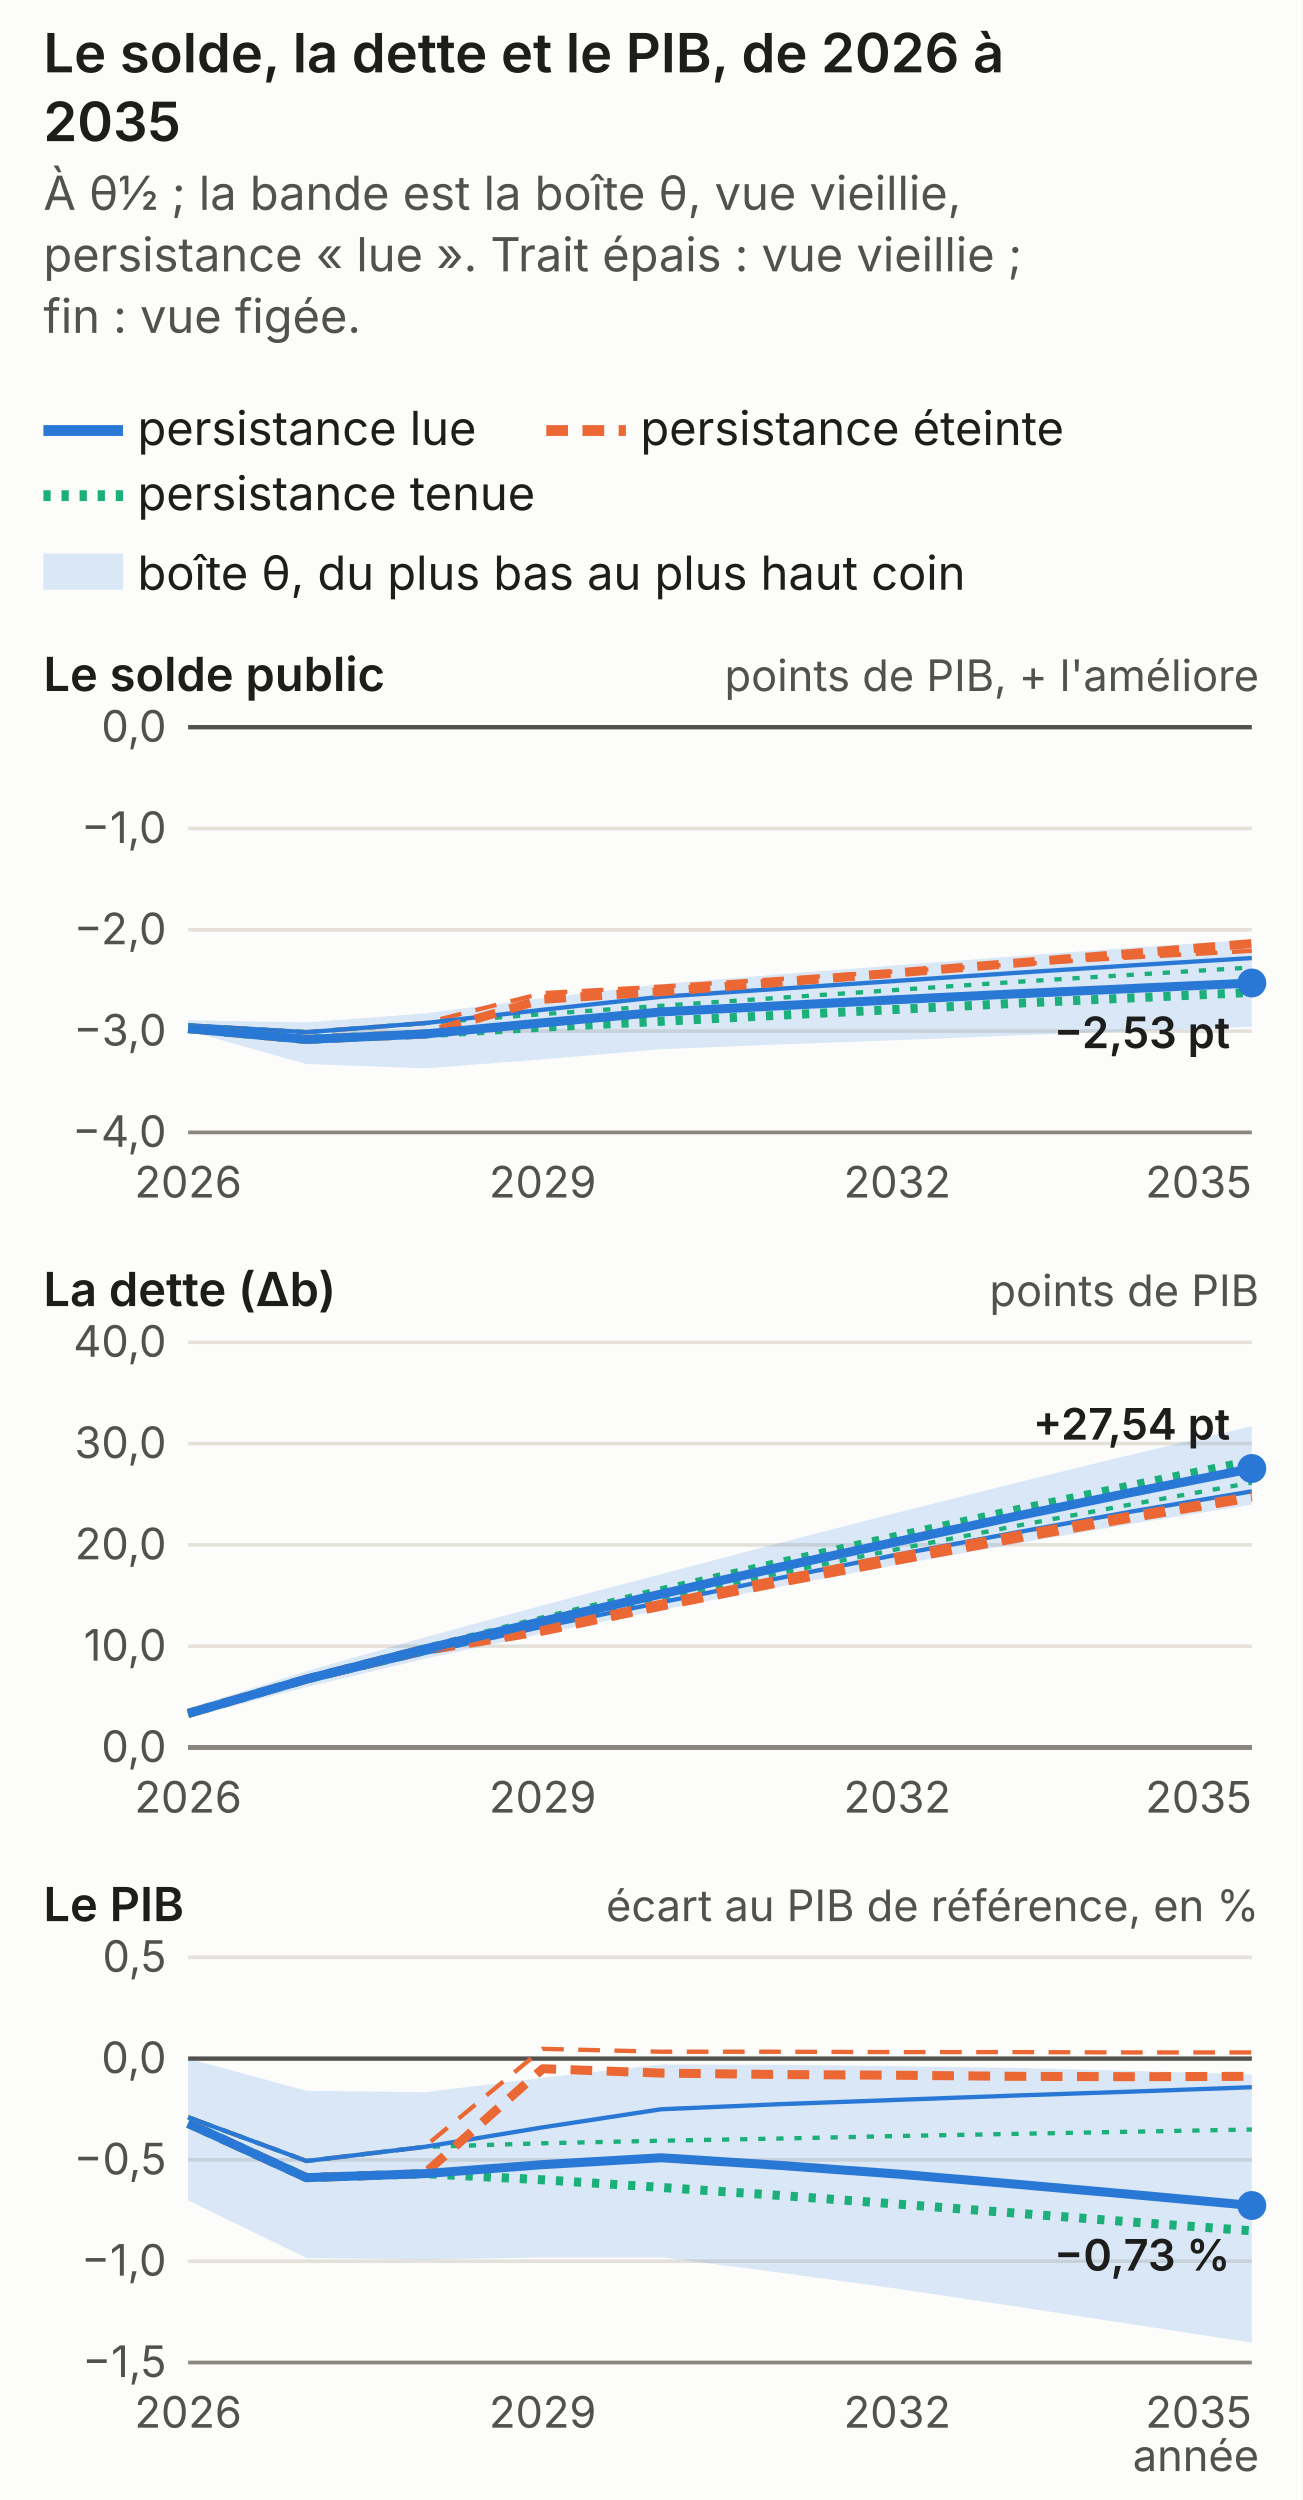
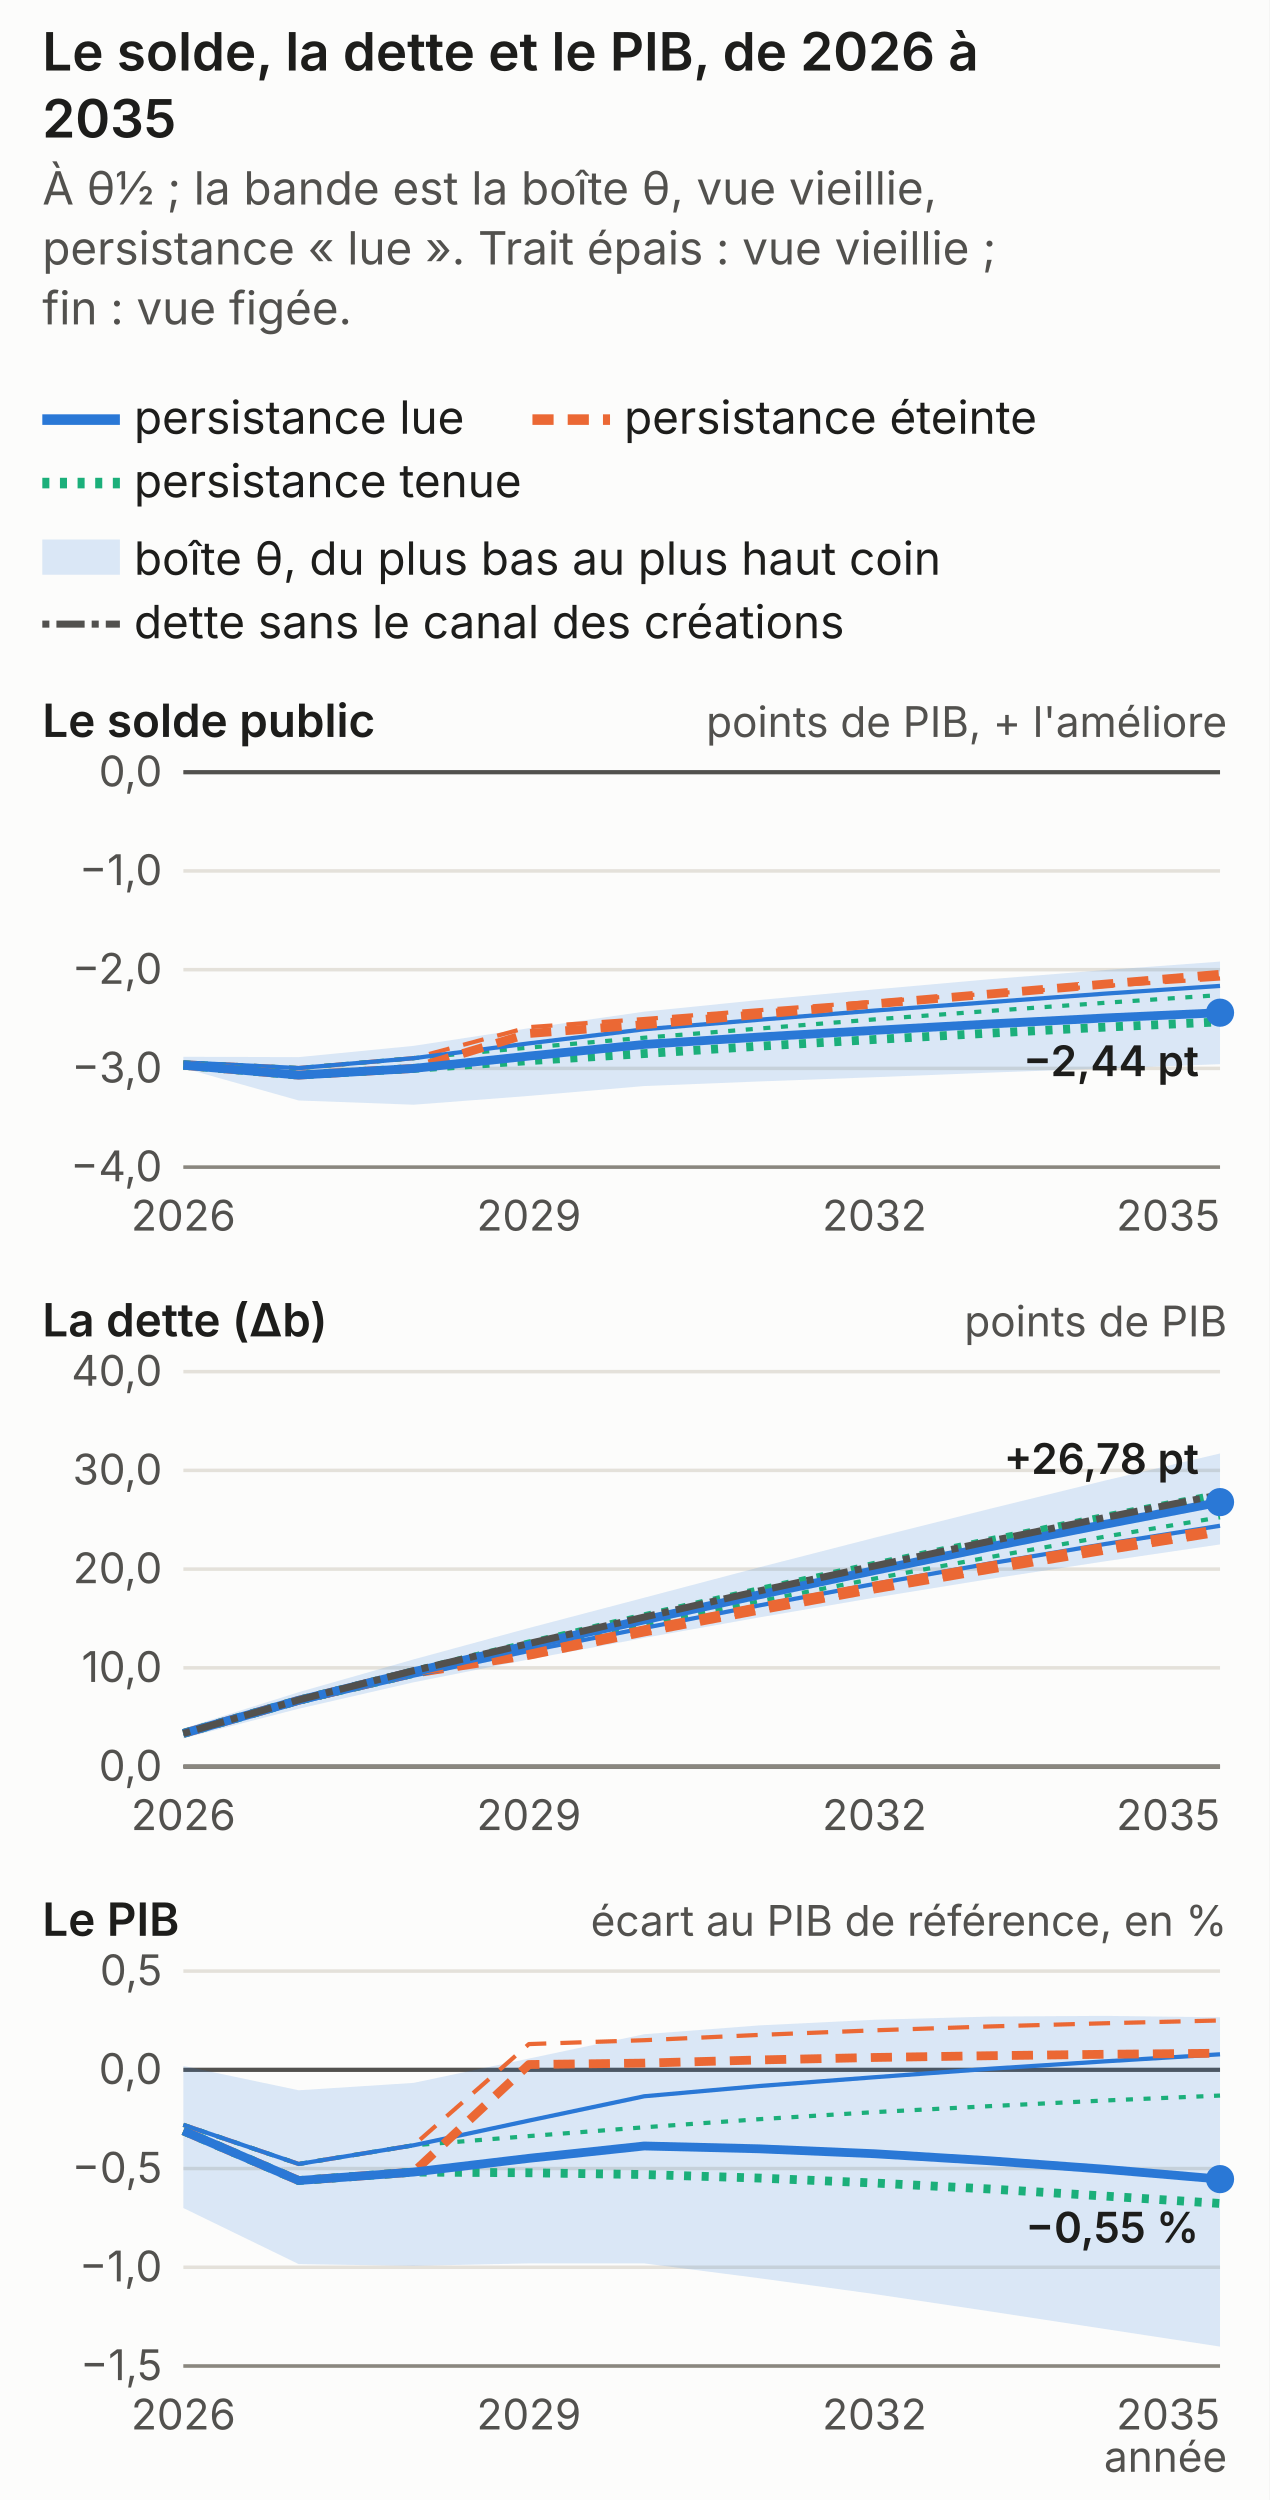
- <svg xmlns="http://www.w3.org/2000/svg" viewBox="0 0 360 691" width="360" height="691" role="img" aria-labelledby="pres2027_melenchon_programme-trajectoire-t pres2027_melenchon_programme-trajectoire-d" font-size="13">
+ <svg xmlns="http://www.w3.org/2000/svg" viewBox="0 0 360 709" width="360" height="709" role="img" aria-labelledby="pres2027_melenchon_programme-trajectoire-t pres2027_melenchon_programme-trajectoire-d" font-size="13">
  <style>.g-fond{fill:#fcfcfb}.g-encre{fill:#1d1d1b}.g-doux{fill:#52514e}
.g-axe{stroke:#8a877f}.g-grille{stroke:#e4e1da}.g-zero{stroke:#52514e}
.g-s1{stroke:#2a78d6}.g-s2{stroke:#eb6834}.g-s3{stroke:#1baf7a}.g-s4{stroke:#6250d6}
.g-f1{fill:#2a78d6}.g-f2{fill:#eb6834}.g-f3{fill:#1baf7a}.g-f4{fill:#6250d6}
.g-bande{fill:#2a78d6;fill-opacity:.16}.g-plus{fill:#2a78d6}.g-moins{fill:#e34948}
.g-total{fill:#52514e}.g-lien{stroke:#8a877f}.g-sur{fill:#ffffff}
@media (prefers-color-scheme: dark){
.g-fond{fill:#1a1a19}.g-encre{fill:#ece9e2}.g-doux{fill:#c3c2b7}
.g-axe{stroke:#8f8b80}.g-grille{stroke:#33322f}.g-zero{stroke:#c3c2b7}
.g-s1{stroke:#3987e5}.g-s2{stroke:#d95926}.g-s3{stroke:#199e70}.g-s4{stroke:#9085e9}
.g-f1{fill:#3987e5}.g-f2{fill:#d95926}.g-f3{fill:#199e70}.g-f4{fill:#9085e9}
.g-bande{fill:#3987e5;fill-opacity:.24}.g-plus{fill:#3987e5}.g-moins{fill:#e66767}
.g-total{fill:#6b6862}.g-lien{stroke:#8f8b80}}
text{font-family:system-ui,-apple-system,"Segoe UI",sans-serif}</style>
-   <rect class="g-fond" fill="#fcfcfb" x="0" y="0" width="360" height="691" />
+   <rect class="g-fond" fill="#fcfcfb" x="0" y="0" width="360" height="709" />
  <text class="g-encre" fill="#1d1d1b" x="12" y="20" text-anchor="start" font-size="15" font-weight="600">Le solde, la dette et le PIB, de 2026 à</text>
  <text class="g-encre" fill="#1d1d1b" x="12" y="39" text-anchor="start" font-size="15" font-weight="600">2035</text>
  <text class="g-doux" fill="#52514e" x="12" y="58" text-anchor="start">À θ½ ; la bande est la boîte θ, vue vieillie,</text>
  <text class="g-doux" fill="#52514e" x="12" y="75" text-anchor="start">persistance « lue ». Trait épais : vue vieillie ;</text>
  <text class="g-doux" fill="#52514e" x="12" y="92" text-anchor="start">fin : vue figée.</text>
  <line class="g-s1" stroke="#2a78d6" stroke-width="3" x1="12" y1="119" x2="34" y2="119" />
  <text class="g-encre" fill="#1d1d1b" x="38" y="123" text-anchor="start">persistance lue</text>
  <line class="g-s2" stroke="#eb6834" stroke-width="3" stroke-dasharray="6 4" x1="151" y1="119" x2="173" y2="119" />
  <text class="g-encre" fill="#1d1d1b" x="177" y="123" text-anchor="start">persistance éteinte</text>
  <line class="g-s3" stroke="#1baf7a" stroke-width="3" stroke-dasharray="2 3" x1="12" y1="137" x2="34" y2="137" />
  <text class="g-encre" fill="#1d1d1b" x="38" y="141" text-anchor="start">persistance tenue</text>
  <rect class="g-bande" fill="#2a78d6" fill-opacity=".16" x="12" y="153" width="22" height="10" />
  <text class="g-encre" fill="#1d1d1b" x="38" y="163" text-anchor="start">boîte θ, du plus bas au plus haut coin</text>
-   <text class="g-encre" fill="#1d1d1b" x="12" y="191" text-anchor="start" font-weight="600">Le solde public</text>
-   <text class="g-doux" fill="#52514e" x="348" y="191" text-anchor="end" font-size="12">points de PIB, + l'améliore</text>
-   <line class="g-grille" stroke="#e4e1da" stroke-width="1" x1="52" y1="313" x2="346" y2="313" />
-   <text class="g-doux" fill="#52514e" x="46" y="317" text-anchor="end" font-size="12">−4,0</text>
-   <line class="g-grille" stroke="#e4e1da" stroke-width="1" x1="52" y1="285" x2="346" y2="285" />
-   <text class="g-doux" fill="#52514e" x="46" y="289" text-anchor="end" font-size="12">−3,0</text>
-   <line class="g-grille" stroke="#e4e1da" stroke-width="1" x1="52" y1="257" x2="346" y2="257" />
-   <text class="g-doux" fill="#52514e" x="46" y="261" text-anchor="end" font-size="12">−2,0</text>
-   <line class="g-grille" stroke="#e4e1da" stroke-width="1" x1="52" y1="229" x2="346" y2="229" />
-   <text class="g-doux" fill="#52514e" x="46" y="233" text-anchor="end" font-size="12">−1,0</text>
-   <line class="g-grille" stroke="#e4e1da" stroke-width="1" x1="52" y1="201" x2="346" y2="201" />
-   <text class="g-doux" fill="#52514e" x="46" y="205" text-anchor="end" font-size="12">0,0</text>
-   <line class="g-zero" stroke="#52514e" stroke-width="1.2" x1="52" y1="201" x2="346" y2="201" />
-   <polygon class="g-bande" fill="#2a78d6" fill-opacity=".16" points="52,282 84.7,282.6 117.3,280.1 150,275.9 182.7,272 215.3,269.3 248,266.8 280.7,264.3 313.3,261.9 346,259.7 346,283.8 313.3,285 280.7,286.2 248,287.5 215.3,288.7 182.7,290 150,292.8 117.3,295.3 84.7,294.1 52,284.9" />
-   <polyline class="g-s2" stroke="#eb6834" fill="none" stroke-width="1.2" stroke-dasharray="6 4" stroke-linejoin="round" points="52,283.4 84.7,285.3 117.3,282.8 150,274.5 182.7,272.7 215.3,270.6 248,268.5 280.7,266.5 313.3,264.6 346,262.8" />
-   <polyline class="g-s3" stroke="#1baf7a" fill="none" stroke-width="1.2" stroke-dasharray="2 3" stroke-linejoin="round" points="52,283.4 84.7,285.3 117.3,282.8 150,280.3 182.7,278 215.3,275.8 248,273.6 280.7,271.4 313.3,269.4 346,267.4" />
-   <polyline class="g-s1" stroke="#2a78d6" fill="none" stroke-width="1.2" stroke-linejoin="round" points="52,283.4 84.7,285.3 117.3,282.8 150,279.1 182.7,275.5 215.3,273.3 248,271.1 280.7,268.9 313.3,266.8 346,264.8" />
-   <polyline class="g-s2" stroke="#eb6834" fill="none" stroke-width="2.5" stroke-dasharray="6 4" stroke-linejoin="round" points="52,284.3 84.7,287.3 117.3,285.8 150,276.2 182.7,274.1 215.3,271.5 248,268.9 280.7,266.2 313.3,263.5 346,260.8" />
-   <polyline class="g-s3" stroke="#1baf7a" fill="none" stroke-width="2.5" stroke-dasharray="2 3" stroke-linejoin="round" points="52,284.3 84.7,287.3 117.3,285.8 150,283.9 182.7,282.3 215.3,280.6 248,279 280.7,277.3 313.3,275.8 346,274.3" />
-   <polyline class="g-s1" stroke="#2a78d6" fill="none" stroke-width="2.5" stroke-linejoin="round" points="52,284.3 84.7,287.3 117.3,285.8 150,282.7 182.7,279.7 215.3,278 248,276.3 280.7,274.7 313.3,273.2 346,271.7" />
-   <circle class="g-f1" fill="#2a78d6" cx="346" cy="271.7" r="4" />
-   <text class="g-encre" fill="#1d1d1b" x="340" y="289.7" text-anchor="end" font-size="12" font-weight="600">−2,53 pt</text>
-   <line class="g-axe" stroke="#8a877f" stroke-width="1" x1="52" y1="313" x2="346" y2="313" />
-   <text class="g-doux" fill="#52514e" x="52" y="331" text-anchor="middle" font-size="12">2026</text>
-   <text class="g-doux" fill="#52514e" x="150" y="331" text-anchor="middle" font-size="12">2029</text>
-   <text class="g-doux" fill="#52514e" x="248" y="331" text-anchor="middle" font-size="12">2032</text>
-   <text class="g-doux" fill="#52514e" x="346" y="331" text-anchor="end" font-size="12">2035</text>
-   <text class="g-encre" fill="#1d1d1b" x="12" y="361" text-anchor="start" font-weight="600">La dette (Δb)</text>
-   <text class="g-doux" fill="#52514e" x="348" y="361" text-anchor="end" font-size="12">points de PIB</text>
-   <line class="g-grille" stroke="#e4e1da" stroke-width="1" x1="52" y1="483" x2="346" y2="483" />
-   <text class="g-doux" fill="#52514e" x="46" y="487" text-anchor="end" font-size="12">0,0</text>
-   <line class="g-grille" stroke="#e4e1da" stroke-width="1" x1="52" y1="455" x2="346" y2="455" />
-   <text class="g-doux" fill="#52514e" x="46" y="459" text-anchor="end" font-size="12">10,0</text>
-   <line class="g-grille" stroke="#e4e1da" stroke-width="1" x1="52" y1="427" x2="346" y2="427" />
-   <text class="g-doux" fill="#52514e" x="46" y="431" text-anchor="end" font-size="12">20,0</text>
-   <line class="g-grille" stroke="#e4e1da" stroke-width="1" x1="52" y1="399" x2="346" y2="399" />
-   <text class="g-doux" fill="#52514e" x="46" y="403" text-anchor="end" font-size="12">30,0</text>
-   <line class="g-grille" stroke="#e4e1da" stroke-width="1" x1="52" y1="371" x2="346" y2="371" />
-   <text class="g-doux" fill="#52514e" x="46" y="375" text-anchor="end" font-size="12">40,0</text>
-   <line class="g-zero" stroke="#52514e" stroke-width="1.2" x1="52" y1="483" x2="346" y2="483" />
-   <polygon class="g-bande" fill="#2a78d6" fill-opacity=".16" points="52,472.2 84.7,461.9 117.3,452.6 150,443.7 182.7,435.1 215.3,426.5 248,418.1 280.7,409.9 313.3,401.9 346,394.2 346,415.9 313.3,421.1 280.7,426.7 248,432.5 215.3,438.6 182.7,445 150,451.5 117.3,458.5 84.7,466.3 52,474.9" />
-   <polyline class="g-s2" stroke="#eb6834" fill="none" stroke-width="1.2" stroke-dasharray="6 4" stroke-linejoin="round" points="52,473.8 84.7,464.7 117.3,456.9 150,451.5 182.7,444.6 215.3,438.1 248,431.9 280.7,425.9 313.3,420.1 346,414.6" />
-   <polyline class="g-s3" stroke="#1baf7a" fill="none" stroke-width="1.2" stroke-dasharray="2 3" stroke-linejoin="round" points="52,473.8 84.7,464.7 117.3,456.9 150,449.2 182.7,441.9 215.3,434.9 248,428.2 280.7,421.8 313.3,415.7 346,409.8" />
-   <polyline class="g-s1" stroke="#2a78d6" fill="none" stroke-width="1.2" stroke-linejoin="round" points="52,473.8 84.7,464.7 117.3,456.9 150,449.6 182.7,442.9 215.3,436.2 248,429.7 280.7,423.6 313.3,417.7 346,412.2" />
-   <polyline class="g-s2" stroke="#eb6834" fill="none" stroke-width="2.5" stroke-dasharray="6 4" stroke-linejoin="round" points="52,473.6 84.7,464.1 117.3,455.8 150,450.4 182.7,443.4 215.3,436.7 248,430.4 280.7,424.5 313.3,418.9 346,413.6" />
-   <polyline class="g-s3" stroke="#1baf7a" fill="none" stroke-width="2.5" stroke-dasharray="2 3" stroke-linejoin="round" points="52,473.6 84.7,464.1 117.3,455.8 150,447.7 182.7,439.7 215.3,432 248,424.6 280.7,417.4 313.3,410.5 346,403.8" />
-   <polyline class="g-s1" stroke="#2a78d6" fill="none" stroke-width="2.5" stroke-linejoin="round" points="52,473.6 84.7,464.1 117.3,455.8 150,448.1 182.7,440.6 215.3,433.2 248,426.1 280.7,419.1 313.3,412.4 346,405.9" />
-   <circle class="g-f1" fill="#2a78d6" cx="346" cy="405.9" r="4" />
-   <text class="g-encre" fill="#1d1d1b" x="340" y="397.9" text-anchor="end" font-size="12" font-weight="600">+27,54 pt</text>
-   <line class="g-axe" stroke="#8a877f" stroke-width="1" x1="52" y1="483" x2="346" y2="483" />
-   <text class="g-doux" fill="#52514e" x="52" y="501" text-anchor="middle" font-size="12">2026</text>
-   <text class="g-doux" fill="#52514e" x="150" y="501" text-anchor="middle" font-size="12">2029</text>
-   <text class="g-doux" fill="#52514e" x="248" y="501" text-anchor="middle" font-size="12">2032</text>
-   <text class="g-doux" fill="#52514e" x="346" y="501" text-anchor="end" font-size="12">2035</text>
-   <text class="g-encre" fill="#1d1d1b" x="12" y="531" text-anchor="start" font-weight="600">Le PIB</text>
-   <text class="g-doux" fill="#52514e" x="348" y="531" text-anchor="end" font-size="12">écart au PIB de référence, en %</text>
-   <line class="g-grille" stroke="#e4e1da" stroke-width="1" x1="52" y1="653" x2="346" y2="653" />
-   <text class="g-doux" fill="#52514e" x="46" y="657" text-anchor="end" font-size="12">−1,5</text>
-   <line class="g-grille" stroke="#e4e1da" stroke-width="1" x1="52" y1="625" x2="346" y2="625" />
-   <text class="g-doux" fill="#52514e" x="46" y="629" text-anchor="end" font-size="12">−1,0</text>
-   <line class="g-grille" stroke="#e4e1da" stroke-width="1" x1="52" y1="597" x2="346" y2="597" />
-   <text class="g-doux" fill="#52514e" x="46" y="601" text-anchor="end" font-size="12">−0,5</text>
-   <line class="g-grille" stroke="#e4e1da" stroke-width="1" x1="52" y1="569" x2="346" y2="569" />
-   <text class="g-doux" fill="#52514e" x="46" y="573" text-anchor="end" font-size="12">0,0</text>
-   <line class="g-grille" stroke="#e4e1da" stroke-width="1" x1="52" y1="541" x2="346" y2="541" />
-   <text class="g-doux" fill="#52514e" x="46" y="545" text-anchor="end" font-size="12">0,5</text>
-   <line class="g-zero" stroke="#52514e" stroke-width="1.2" x1="52" y1="569" x2="346" y2="569" />
-   <polygon class="g-bande" fill="#2a78d6" fill-opacity=".16" points="52,569 84.7,577.9 117.3,578.3 150,574.3 182.7,570.6 215.3,570.7 248,571.1 280.7,571.6 313.3,572.4 346,573.4 346,647.5 313.3,642.5 280.7,637.5 248,632.6 215.3,628.1 182.7,623.9 150,623.9 117.3,624.6 84.7,624.1 52,608.2" />
-   <polyline class="g-s2" stroke="#eb6834" fill="none" stroke-width="1.2" stroke-dasharray="6 4" stroke-linejoin="round" points="52,585.2 84.7,597.3 117.3,593.4 150,566.3 182.7,567.1 215.3,567.1 248,567.2 280.7,567.2 313.3,567.3 346,567.3" />
-   <polyline class="g-s3" stroke="#1baf7a" fill="none" stroke-width="1.2" stroke-dasharray="2 3" stroke-linejoin="round" points="52,585.2 84.7,597.3 117.3,593.4 150,592.4 182.7,591.7 215.3,591.1 248,590.4 280.7,589.8 313.3,589.2 346,588.6" />
-   <polyline class="g-s1" stroke="#2a78d6" fill="none" stroke-width="1.2" stroke-linejoin="round" points="52,585.2 84.7,597.3 117.3,593.4 150,588 182.7,583 215.3,581.6 248,580.4 280.7,579.2 313.3,578.1 346,576.9" />
-   <polyline class="g-s2" stroke="#eb6834" fill="none" stroke-width="2.5" stroke-dasharray="6 4" stroke-linejoin="round" points="52,586.9 84.7,601.9 117.3,600.8 150,571.8 182.7,573 215.3,573.4 248,573.6 280.7,573.9 313.3,574 346,573.9" />
-   <polyline class="g-s3" stroke="#1baf7a" fill="none" stroke-width="2.5" stroke-dasharray="2 3" stroke-linejoin="round" points="52,586.9 84.7,601.9 117.3,600.8 150,602.5 182.7,604.6 215.3,606.8 248,609.2 280.7,611.7 313.3,614.2 346,616.6" />
-   <polyline class="g-s1" stroke="#2a78d6" fill="none" stroke-width="2.5" stroke-linejoin="round" points="52,586.9 84.7,601.9 117.3,600.8 150,598.3 182.7,596.4 215.3,598.5 248,600.9 280.7,603.7 313.3,606.6 346,609.6" />
-   <circle class="g-f1" fill="#2a78d6" cx="346" cy="609.6" r="4" />
-   <text class="g-encre" fill="#1d1d1b" x="340" y="627.6" text-anchor="end" font-size="12" font-weight="600">−0,73 %</text>
-   <line class="g-axe" stroke="#8a877f" stroke-width="1" x1="52" y1="653" x2="346" y2="653" />
-   <text class="g-doux" fill="#52514e" x="52" y="671" text-anchor="middle" font-size="12">2026</text>
-   <text class="g-doux" fill="#52514e" x="150" y="671" text-anchor="middle" font-size="12">2029</text>
-   <text class="g-doux" fill="#52514e" x="248" y="671" text-anchor="middle" font-size="12">2032</text>
-   <text class="g-doux" fill="#52514e" x="346" y="671" text-anchor="end" font-size="12">2035</text>
-   <text class="g-doux" fill="#52514e" x="348" y="683" text-anchor="end" font-size="12">année</text>
+   <line class="g-zero" stroke="#52514e" stroke-width="2" stroke-dasharray="2 2 8 2" x1="12" y1="177" x2="34" y2="177" />
+   <text class="g-encre" fill="#1d1d1b" x="38" y="181" text-anchor="start">dette sans le canal des créations</text>
+   <text class="g-encre" fill="#1d1d1b" x="12" y="209" text-anchor="start" font-weight="600">Le solde public</text>
+   <text class="g-doux" fill="#52514e" x="348" y="209" text-anchor="end" font-size="12">points de PIB, + l'améliore</text>
+   <line class="g-grille" stroke="#e4e1da" stroke-width="1" x1="52" y1="331" x2="346" y2="331" />
+   <text class="g-doux" fill="#52514e" x="46" y="335" text-anchor="end" font-size="12">−4,0</text>
+   <line class="g-grille" stroke="#e4e1da" stroke-width="1" x1="52" y1="303" x2="346" y2="303" />
+   <text class="g-doux" fill="#52514e" x="46" y="307" text-anchor="end" font-size="12">−3,0</text>
+   <line class="g-grille" stroke="#e4e1da" stroke-width="1" x1="52" y1="275" x2="346" y2="275" />
+   <text class="g-doux" fill="#52514e" x="46" y="279" text-anchor="end" font-size="12">−2,0</text>
+   <line class="g-grille" stroke="#e4e1da" stroke-width="1" x1="52" y1="247" x2="346" y2="247" />
+   <text class="g-doux" fill="#52514e" x="46" y="251" text-anchor="end" font-size="12">−1,0</text>
+   <line class="g-grille" stroke="#e4e1da" stroke-width="1" x1="52" y1="219" x2="346" y2="219" />
+   <text class="g-doux" fill="#52514e" x="46" y="223" text-anchor="end" font-size="12">0,0</text>
+   <line class="g-zero" stroke="#52514e" stroke-width="1.2" x1="52" y1="219" x2="346" y2="219" />
+   <polygon class="g-bande" fill="#2a78d6" fill-opacity=".16" points="52,299.7 84.7,299.8 117.3,296.6 150,291.6 182.7,286.9 215.3,283.6 248,280.6 280.7,277.7 313.3,275.1 346,272.7 346,301.8 313.3,303 280.7,304.2 248,305.5 215.3,306.7 182.7,308 150,310.8 117.3,313.3 84.7,312.1 52,302.9" />
+   <polyline class="g-s2" stroke="#eb6834" fill="none" stroke-width="1.2" stroke-dasharray="6 4" stroke-linejoin="round" points="52,301.3 84.7,302.9 117.3,300.1 150,291.3 182.7,289 215.3,286.5 248,284.1 280.7,281.8 313.3,279.6 346,277.5" />
+   <polyline class="g-s3" stroke="#1baf7a" fill="none" stroke-width="1.2" stroke-dasharray="2 3" stroke-linejoin="round" points="52,301.3 84.7,302.9 117.3,300.1 150,297.1 182.7,294.3 215.3,291.7 248,289.1 280.7,286.7 313.3,284.4 346,282.2" />
+   <polyline class="g-s1" stroke="#2a78d6" fill="none" stroke-width="1.2" stroke-linejoin="round" points="52,301.3 84.7,302.9 117.3,300.1 150,295.9 182.7,291.9 215.3,289.2 248,286.6 280.7,284.2 313.3,281.8 346,279.6" />
+   <polyline class="g-s2" stroke="#eb6834" fill="none" stroke-width="2.5" stroke-dasharray="6 4" stroke-linejoin="round" points="52,302.1 84.7,304.9 117.3,303 150,293.1 182.7,290.6 215.3,287.7 248,284.7 280.7,281.9 313.3,279.1 346,276.3" />
+   <polyline class="g-s3" stroke="#1baf7a" fill="none" stroke-width="2.5" stroke-dasharray="2 3" stroke-linejoin="round" points="52,302.1 84.7,304.9 117.3,303 150,300.8 182.7,298.8 215.3,296.7 248,294.8 280.7,293 313.3,291.3 346,289.8" />
+   <polyline class="g-s1" stroke="#2a78d6" fill="none" stroke-width="2.5" stroke-linejoin="round" points="52,302.1 84.7,304.9 117.3,303 150,299.5 182.7,296.2 215.3,294.1 248,292.2 280.7,290.4 313.3,288.7 346,287.2" />
+   <circle class="g-f1" fill="#2a78d6" cx="346" cy="287.2" r="4" />
+   <text class="g-encre" fill="#1d1d1b" x="340" y="305.2" text-anchor="end" font-size="12" font-weight="600">−2,44 pt</text>
+   <line class="g-axe" stroke="#8a877f" stroke-width="1" x1="52" y1="331" x2="346" y2="331" />
+   <text class="g-doux" fill="#52514e" x="52" y="349" text-anchor="middle" font-size="12">2026</text>
+   <text class="g-doux" fill="#52514e" x="150" y="349" text-anchor="middle" font-size="12">2029</text>
+   <text class="g-doux" fill="#52514e" x="248" y="349" text-anchor="middle" font-size="12">2032</text>
+   <text class="g-doux" fill="#52514e" x="346" y="349" text-anchor="end" font-size="12">2035</text>
+   <text class="g-encre" fill="#1d1d1b" x="12" y="379" text-anchor="start" font-weight="600">La dette (Δb)</text>
+   <text class="g-doux" fill="#52514e" x="348" y="379" text-anchor="end" font-size="12">points de PIB</text>
+   <line class="g-grille" stroke="#e4e1da" stroke-width="1" x1="52" y1="501" x2="346" y2="501" />
+   <text class="g-doux" fill="#52514e" x="46" y="505" text-anchor="end" font-size="12">0,0</text>
+   <line class="g-grille" stroke="#e4e1da" stroke-width="1" x1="52" y1="473" x2="346" y2="473" />
+   <text class="g-doux" fill="#52514e" x="46" y="477" text-anchor="end" font-size="12">10,0</text>
+   <line class="g-grille" stroke="#e4e1da" stroke-width="1" x1="52" y1="445" x2="346" y2="445" />
+   <text class="g-doux" fill="#52514e" x="46" y="449" text-anchor="end" font-size="12">20,0</text>
+   <line class="g-grille" stroke="#e4e1da" stroke-width="1" x1="52" y1="417" x2="346" y2="417" />
+   <text class="g-doux" fill="#52514e" x="46" y="421" text-anchor="end" font-size="12">30,0</text>
+   <line class="g-grille" stroke="#e4e1da" stroke-width="1" x1="52" y1="389" x2="346" y2="389" />
+   <text class="g-doux" fill="#52514e" x="46" y="393" text-anchor="end" font-size="12">40,0</text>
+   <line class="g-zero" stroke="#52514e" stroke-width="1.2" x1="52" y1="501" x2="346" y2="501" />
+   <polygon class="g-bande" fill="#2a78d6" fill-opacity=".16" points="52,490.2 84.7,479.9 117.3,470.6 150,461.7 182.7,453.1 215.3,444.5 248,436.1 280.7,427.9 313.3,419.9 346,412.2 346,438 313.3,442.8 280.7,447.8 248,453.1 215.3,458.7 182.7,464.5 150,470.6 117.3,477.1 84.7,484.6 52,493" />
+   <polyline class="g-s2" stroke="#eb6834" fill="none" stroke-width="1.2" stroke-dasharray="6 4" stroke-linejoin="round" points="52,491.8 84.7,482.8 117.3,475.2 150,470.1 182.7,463.5 215.3,457.3 248,451.3 280.7,445.7 313.3,440.3 346,435.1" />
+   <polyline class="g-s3" stroke="#1baf7a" fill="none" stroke-width="1.2" stroke-dasharray="2 3" stroke-linejoin="round" points="52,491.8 84.7,482.8 117.3,475.2 150,467.8 182.7,460.8 215.3,454.1 248,447.7 280.7,441.6 313.3,435.8 346,430.3" />
+   <polyline class="g-s1" stroke="#2a78d6" fill="none" stroke-width="1.2" stroke-linejoin="round" points="52,491.8 84.7,482.8 117.3,475.2 150,468.2 182.7,461.7 215.3,455.3 248,449.2 280.7,443.4 313.3,437.9 346,432.7" />
+   <polyline class="g-s2" stroke="#eb6834" fill="none" stroke-width="2.5" stroke-dasharray="6 4" stroke-linejoin="round" points="52,491.6 84.7,482.2 117.3,474.1 150,468.9 182.7,462.2 215.3,455.8 248,449.8 280.7,444.1 313.3,438.7 346,433.7" />
+   <polyline class="g-s3" stroke="#1baf7a" fill="none" stroke-width="2.5" stroke-dasharray="2 3" stroke-linejoin="round" points="52,491.6 84.7,482.2 117.3,474.1 150,466.2 182.7,458.5 215.3,451.1 248,443.9 280.7,437 313.3,430.3 346,423.9" />
+   <polyline class="g-s1" stroke="#2a78d6" fill="none" stroke-width="2.5" stroke-linejoin="round" points="52,491.6 84.7,482.2 117.3,474.1 150,466.6 182.7,459.4 215.3,452.3 248,445.4 280.7,438.7 313.3,432.3 346,426" />
+   <polyline class="g-zero" stroke="#52514e" fill="none" stroke-width="2" stroke-dasharray="2 2 8 2" points="52,491.6 84.7,482.1 117.3,473.8 150,466.1 182.7,458.6 215.3,451.2 248,444.1 280.7,437.1 313.3,430.4 346,423.9" />
+   <circle class="g-f1" fill="#2a78d6" cx="346" cy="426" r="4" />
+   <text class="g-encre" fill="#1d1d1b" x="340" y="418" text-anchor="end" font-size="12" font-weight="600">+26,78 pt</text>
+   <line class="g-axe" stroke="#8a877f" stroke-width="1" x1="52" y1="501" x2="346" y2="501" />
+   <text class="g-doux" fill="#52514e" x="52" y="519" text-anchor="middle" font-size="12">2026</text>
+   <text class="g-doux" fill="#52514e" x="150" y="519" text-anchor="middle" font-size="12">2029</text>
+   <text class="g-doux" fill="#52514e" x="248" y="519" text-anchor="middle" font-size="12">2032</text>
+   <text class="g-doux" fill="#52514e" x="346" y="519" text-anchor="end" font-size="12">2035</text>
+   <text class="g-encre" fill="#1d1d1b" x="12" y="549" text-anchor="start" font-weight="600">Le PIB</text>
+   <text class="g-doux" fill="#52514e" x="348" y="549" text-anchor="end" font-size="12">écart au PIB de référence, en %</text>
+   <line class="g-grille" stroke="#e4e1da" stroke-width="1" x1="52" y1="671" x2="346" y2="671" />
+   <text class="g-doux" fill="#52514e" x="46" y="675" text-anchor="end" font-size="12">−1,5</text>
+   <line class="g-grille" stroke="#e4e1da" stroke-width="1" x1="52" y1="643" x2="346" y2="643" />
+   <text class="g-doux" fill="#52514e" x="46" y="647" text-anchor="end" font-size="12">−1,0</text>
+   <line class="g-grille" stroke="#e4e1da" stroke-width="1" x1="52" y1="615" x2="346" y2="615" />
+   <text class="g-doux" fill="#52514e" x="46" y="619" text-anchor="end" font-size="12">−0,5</text>
+   <line class="g-grille" stroke="#e4e1da" stroke-width="1" x1="52" y1="587" x2="346" y2="587" />
+   <text class="g-doux" fill="#52514e" x="46" y="591" text-anchor="end" font-size="12">0,0</text>
+   <line class="g-grille" stroke="#e4e1da" stroke-width="1" x1="52" y1="559" x2="346" y2="559" />
+   <text class="g-doux" fill="#52514e" x="46" y="563" text-anchor="end" font-size="12">0,5</text>
+   <line class="g-zero" stroke="#52514e" stroke-width="1.2" x1="52" y1="587" x2="346" y2="587" />
+   <polygon class="g-bande" fill="#2a78d6" fill-opacity=".16" points="52,585.9 84.7,592.8 117.3,590.7 150,583.8 182.7,576.9 215.3,574.4 248,572.8 280.7,571.9 313.3,571.7 346,572.1 346,665.5 313.3,660.5 280.7,655.5 248,650.6 215.3,646.1 182.7,641.9 150,641.9 117.3,642.6 84.7,642.1 52,626.2" />
+   <polyline class="g-s2" stroke="#eb6834" fill="none" stroke-width="1.2" stroke-dasharray="6 4" stroke-linejoin="round" points="52,602.6 84.7,613.7 117.3,608.4 150,579.7 182.7,578.6 215.3,577.1 248,575.8 280.7,574.7 313.3,573.8 346,573" />
+   <polyline class="g-s3" stroke="#1baf7a" fill="none" stroke-width="1.2" stroke-dasharray="2 3" stroke-linejoin="round" points="52,602.6 84.7,613.7 117.3,608.4 150,605.8 182.7,603.3 215.3,601 248,599 280.7,597.3 313.3,595.7 346,594.3" />
+   <polyline class="g-s1" stroke="#2a78d6" fill="none" stroke-width="1.2" stroke-linejoin="round" points="52,602.6 84.7,613.7 117.3,608.4 150,601.4 182.7,594.5 215.3,591.6 248,589.1 280.7,586.7 313.3,584.6 346,582.6" />
+   <polyline class="g-s2" stroke="#eb6834" fill="none" stroke-width="2.5" stroke-dasharray="6 4" stroke-linejoin="round" points="52,604.3 84.7,618.4 117.3,616 150,585.5 182.7,585.1 215.3,584.2 248,583.5 280.7,583 313.3,582.6 346,582.3" />
+   <polyline class="g-s3" stroke="#1baf7a" fill="none" stroke-width="2.5" stroke-dasharray="2 3" stroke-linejoin="round" points="52,604.3 84.7,618.4 117.3,616 150,616.2 182.7,616.7 215.3,617.7 248,619.1 280.7,620.8 313.3,622.8 346,624.9" />
+   <polyline class="g-s1" stroke="#2a78d6" fill="none" stroke-width="2.5" stroke-linejoin="round" points="52,604.3 84.7,618.4 117.3,616 150,612.1 182.7,608.6 215.3,609.4 248,610.8 280.7,612.8 313.3,615.2 346,618" />
+   <circle class="g-f1" fill="#2a78d6" cx="346" cy="618" r="4" />
+   <text class="g-encre" fill="#1d1d1b" x="340" y="636" text-anchor="end" font-size="12" font-weight="600">−0,55 %</text>
+   <line class="g-axe" stroke="#8a877f" stroke-width="1" x1="52" y1="671" x2="346" y2="671" />
+   <text class="g-doux" fill="#52514e" x="52" y="689" text-anchor="middle" font-size="12">2026</text>
+   <text class="g-doux" fill="#52514e" x="150" y="689" text-anchor="middle" font-size="12">2029</text>
+   <text class="g-doux" fill="#52514e" x="248" y="689" text-anchor="middle" font-size="12">2032</text>
+   <text class="g-doux" fill="#52514e" x="346" y="689" text-anchor="end" font-size="12">2035</text>
+   <text class="g-doux" fill="#52514e" x="348" y="701" text-anchor="end" font-size="12">année</text>
</svg>
